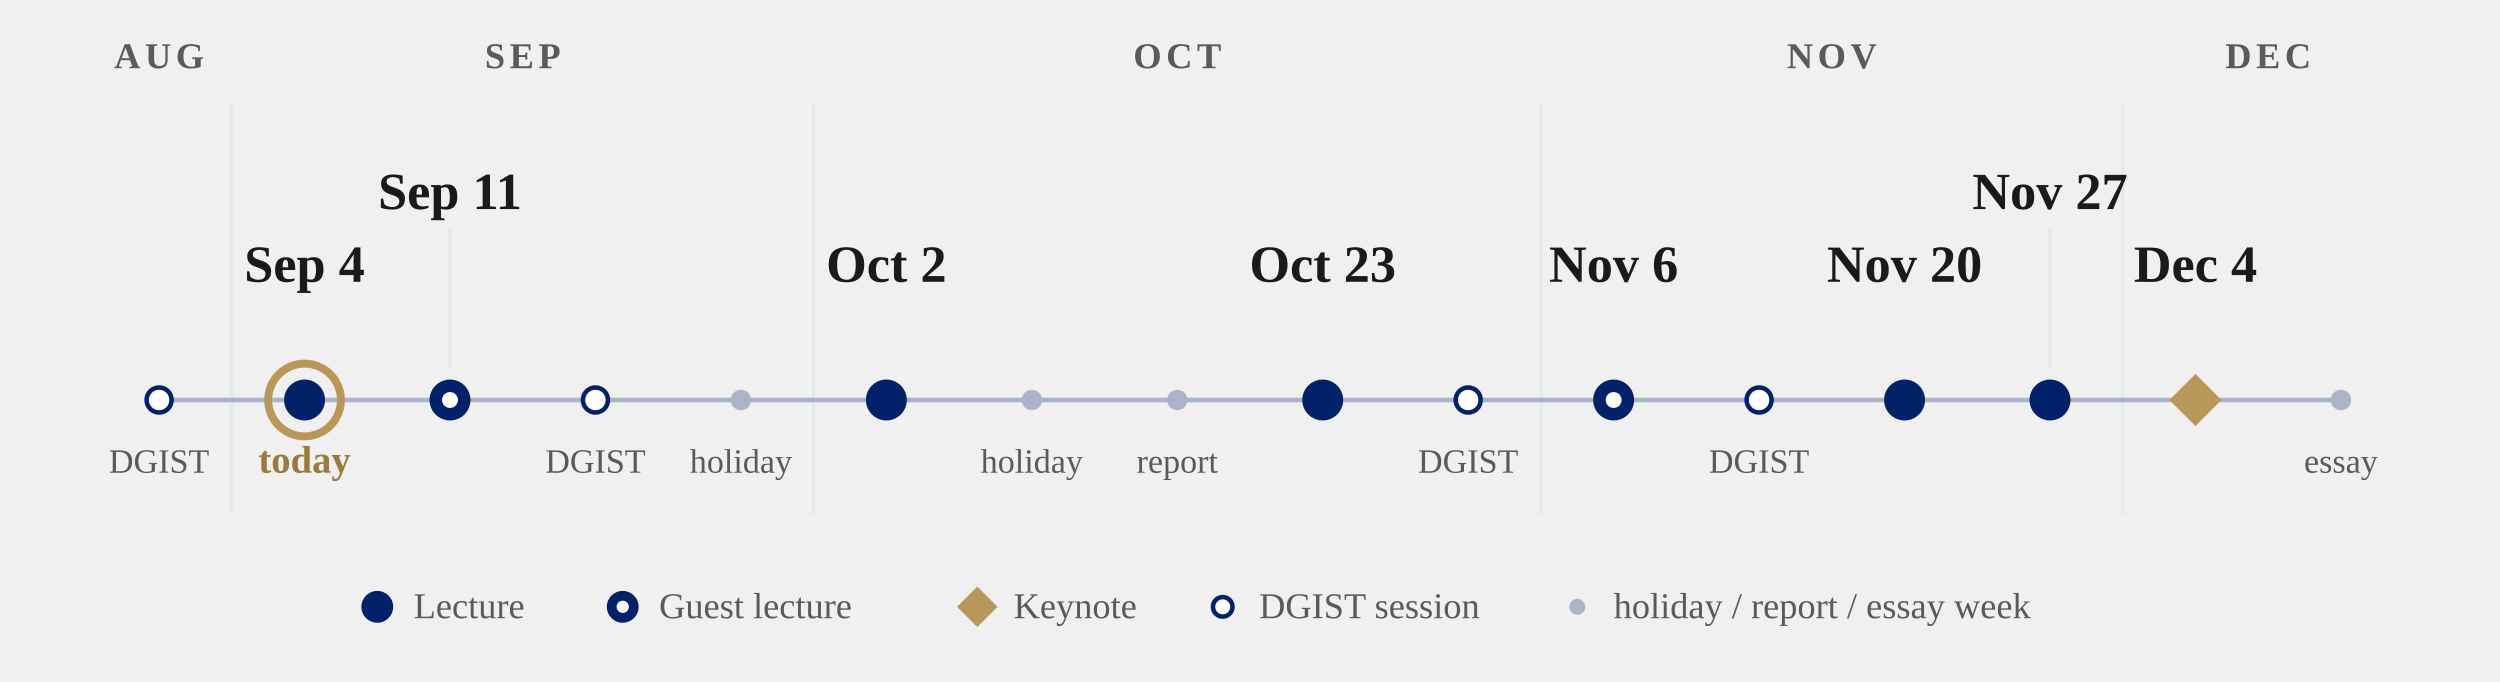
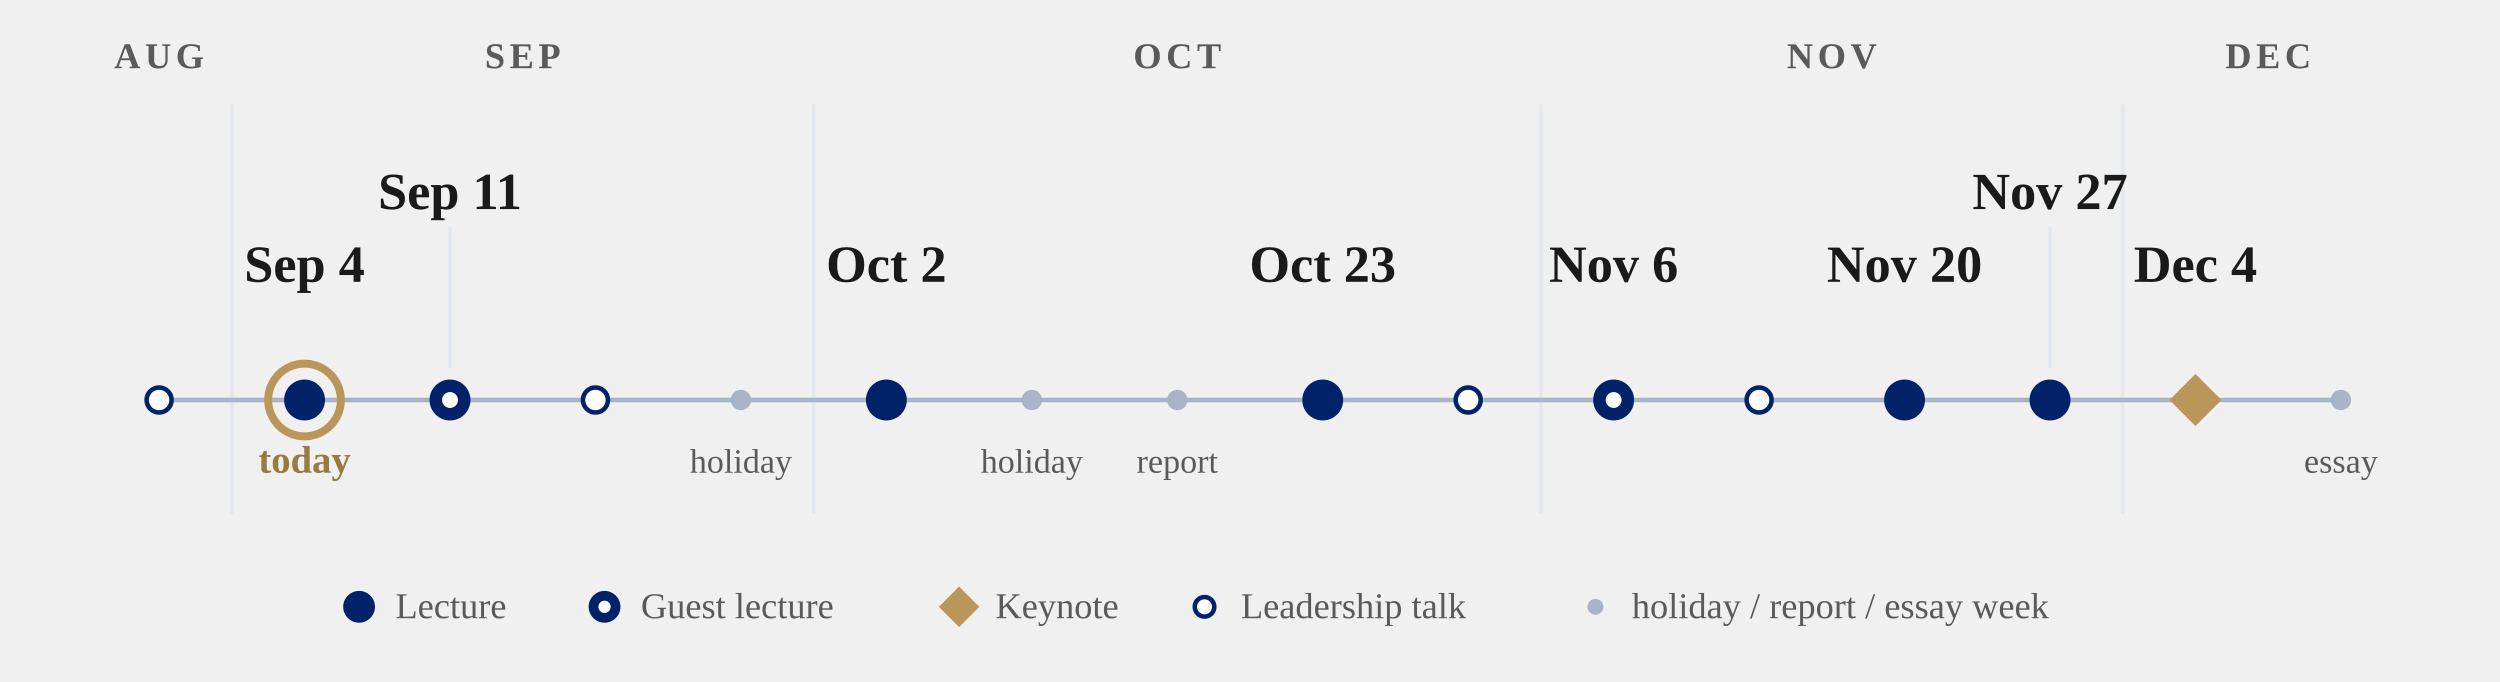
<svg xmlns="http://www.w3.org/2000/svg" viewBox="0 0 1100 300" class="semester-map-svg" role="img" aria-label="Semester timeline, week 02 highlighted" style="font-family:inherit">
  <text x="70.0" y="30" font-size="16" font-weight="600" letter-spacing="2" text-anchor="middle" fill="#5a5a5a" class="month">AUG</text>
  <text x="230.0" y="30" font-size="16" font-weight="600" letter-spacing="2" text-anchor="middle" fill="#5a5a5a" class="month">SEP</text>
  <text x="518.0" y="30" font-size="16" font-weight="600" letter-spacing="2" text-anchor="middle" fill="#5a5a5a" class="month">OCT</text>
  <text x="806.0" y="30" font-size="16" font-weight="600" letter-spacing="2" text-anchor="middle" fill="#5a5a5a" class="month">NOV</text>
  <text x="998.0" y="30" font-size="16" font-weight="600" letter-spacing="2" text-anchor="middle" fill="#5a5a5a" class="month">DEC</text>
  <line x1="102.0" y1="46" x2="102.0" y2="226" stroke="#e3e7ee" stroke-width="1.5" class="month-rule" />
  <line x1="358.0" y1="46" x2="358.0" y2="226" stroke="#e3e7ee" stroke-width="1.5" class="month-rule" />
  <line x1="678.0" y1="46" x2="678.0" y2="226" stroke="#e3e7ee" stroke-width="1.5" class="month-rule" />
  <line x1="934.0" y1="46" x2="934.0" y2="226" stroke="#e3e7ee" stroke-width="1.5" class="month-rule" />
  <line x1="70.0" y1="176" x2="1030.0" y2="176" stroke="#aab4c8" stroke-width="2" class="baseline" />
  <circle class="dot" cx="70.0" cy="176" r="5.5" fill="#fff" stroke="#012169" stroke-width="2" />
-   <text x="70.0" y="208" font-size="15" text-anchor="middle" fill="#5a5a5a" class="tag">DGIST</text>
  <circle class="dot" cx="134.0" cy="176" r="9.0" fill="#012169" />
  <circle cx="134.0" cy="176" r="16" fill="none" stroke="#B9975B" stroke-width="3.5" class="today-ring" />
  <text x="134.0" y="208" font-size="17" font-weight="700" text-anchor="middle" fill="#9A7B3F" class="today-tag">today</text>
  <text x="134.0" y="124" font-size="23" font-weight="700" text-anchor="middle" fill="#1a1a1a" class="date">Sep 4</text>
  <circle class="dot" cx="198.0" cy="176" r="9.0" fill="#012169" />
  <circle cx="198.0" cy="176" r="3.5" fill="#fff" />
  <line x1="198.0" y1="100" x2="198.0" y2="162" stroke="#e3e7ee" stroke-width="1.5" class="date-rule" />
  <text x="198.0" y="92" font-size="23" font-weight="700" text-anchor="middle" fill="#1a1a1a" class="date">Sep 11</text>
  <circle class="dot" cx="262.0" cy="176" r="5.5" fill="#fff" stroke="#012169" stroke-width="2" />
-   <text x="262.0" y="208" font-size="15" text-anchor="middle" fill="#5a5a5a" class="tag">DGIST</text>
  <circle class="dot" cx="326.0" cy="176" r="4.5" fill="#aab4c8" />
  <text x="326.0" y="208" font-size="15" text-anchor="middle" fill="#5a5a5a" class="tag">holiday</text>
  <circle class="dot" cx="390.0" cy="176" r="9.0" fill="#012169" />
  <text x="390.0" y="124" font-size="23" font-weight="700" text-anchor="middle" fill="#1a1a1a" class="date">Oct 2</text>
  <circle class="dot" cx="454.0" cy="176" r="4.5" fill="#aab4c8" />
  <text x="454.0" y="208" font-size="15" text-anchor="middle" fill="#5a5a5a" class="tag">holiday</text>
  <circle class="dot" cx="518.0" cy="176" r="4.5" fill="#aab4c8" />
  <text x="518.0" y="208" font-size="15" text-anchor="middle" fill="#5a5a5a" class="tag">report</text>
  <circle class="dot" cx="582.0" cy="176" r="9.0" fill="#012169" />
  <text x="582.0" y="124" font-size="23" font-weight="700" text-anchor="middle" fill="#1a1a1a" class="date">Oct 23</text>
  <circle class="dot" cx="646.0" cy="176" r="5.5" fill="#fff" stroke="#012169" stroke-width="2" />
-   <text x="646.0" y="208" font-size="15" text-anchor="middle" fill="#5a5a5a" class="tag">DGIST</text>
  <circle class="dot" cx="710.0" cy="176" r="9.0" fill="#012169" />
  <circle cx="710.0" cy="176" r="3.5" fill="#fff" />
  <text x="710.0" y="124" font-size="23" font-weight="700" text-anchor="middle" fill="#1a1a1a" class="date">Nov 6</text>
  <circle class="dot" cx="774.0" cy="176" r="5.5" fill="#fff" stroke="#012169" stroke-width="2" />
-   <text x="774.0" y="208" font-size="15" text-anchor="middle" fill="#5a5a5a" class="tag">DGIST</text>
  <circle class="dot" cx="838.0" cy="176" r="9.0" fill="#012169" />
  <text x="838.0" y="124" font-size="23" font-weight="700" text-anchor="middle" fill="#1a1a1a" class="date">Nov 20</text>
  <circle class="dot" cx="902.0" cy="176" r="9.0" fill="#012169" />
  <line x1="902.0" y1="100" x2="902.0" y2="162" stroke="#e3e7ee" stroke-width="1.5" class="date-rule" />
  <text x="902.0" y="92" font-size="23" font-weight="700" text-anchor="middle" fill="#1a1a1a" class="date">Nov 27</text>
  <rect class="dot" x="957.9" y="167.9" width="16.2" height="16.2" fill="#B9975B" transform="rotate(45 966.0 176)" />
  <text x="966.0" y="124" font-size="23" font-weight="700" text-anchor="middle" fill="#1a1a1a" class="date">Dec 4</text>
  <circle class="dot" cx="1030.0" cy="176" r="4.5" fill="#aab4c8" />
  <text x="1030.0" y="208" font-size="15" text-anchor="middle" fill="#5a5a5a" class="tag">essay</text>
-   <circle cx="166.0" cy="267" r="7.0" fill="#012169" />
-   <text x="182.0" y="272" font-size="16" fill="#5a5a5a" class="legend">Lecture</text>
-   <circle cx="274.0" cy="267" r="7.0" fill="#012169" />
-   <circle cx="274.0" cy="267" r="2.7" fill="#fff" />
-   <text x="290.0" y="272" font-size="16" fill="#5a5a5a" class="legend">Guest lecture</text>
-   <rect x="423.7" y="260.7" width="12.6" height="12.6" fill="#B9975B" transform="rotate(45 430.0 267)" />
-   <text x="446.0" y="272" font-size="16" fill="#5a5a5a" class="legend">Keynote</text>
-   <circle cx="538.0" cy="267" r="4.3" fill="#fff" stroke="#012169" stroke-width="2" />
-   <text x="554.0" y="272" font-size="16" fill="#5a5a5a" class="legend">DGIST session</text>
-   <circle cx="694.0" cy="267" r="3.5" fill="#aab4c8" />
-   <text x="710.0" y="272" font-size="16" fill="#5a5a5a" class="legend">holiday / report / essay week</text>
+   <circle cx="158.0" cy="267" r="7.0" fill="#012169" />
+   <text x="174.0" y="272" font-size="16" fill="#5a5a5a" class="legend">Lecture</text>
+   <circle cx="266.0" cy="267" r="7.0" fill="#012169" />
+   <circle cx="266.0" cy="267" r="2.7" fill="#fff" />
+   <text x="282.0" y="272" font-size="16" fill="#5a5a5a" class="legend">Guest lecture</text>
+   <rect x="415.7" y="260.7" width="12.6" height="12.6" fill="#B9975B" transform="rotate(45 422.0 267)" />
+   <text x="438.0" y="272" font-size="16" fill="#5a5a5a" class="legend">Keynote</text>
+   <circle cx="530.0" cy="267" r="4.3" fill="#fff" stroke="#012169" stroke-width="2" />
+   <text x="546.0" y="272" font-size="16" fill="#5a5a5a" class="legend">Leadership talk</text>
+   <circle cx="702.0" cy="267" r="3.5" fill="#aab4c8" />
+   <text x="718.0" y="272" font-size="16" fill="#5a5a5a" class="legend">holiday / report / essay week</text>
</svg>
